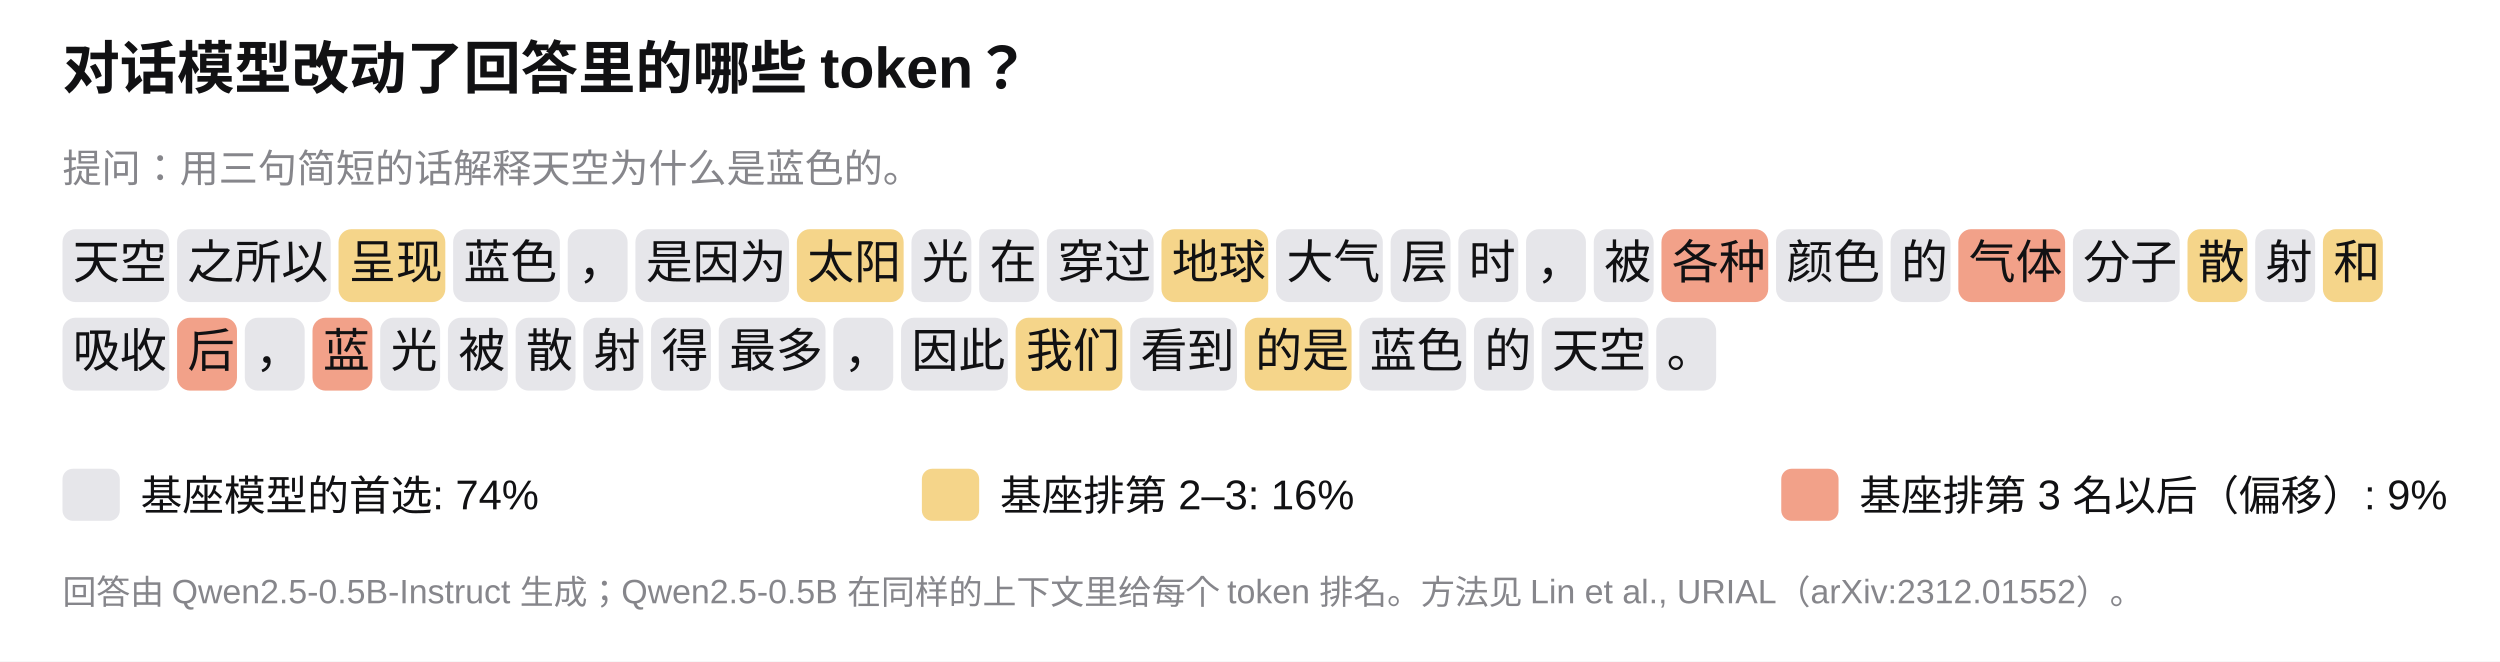
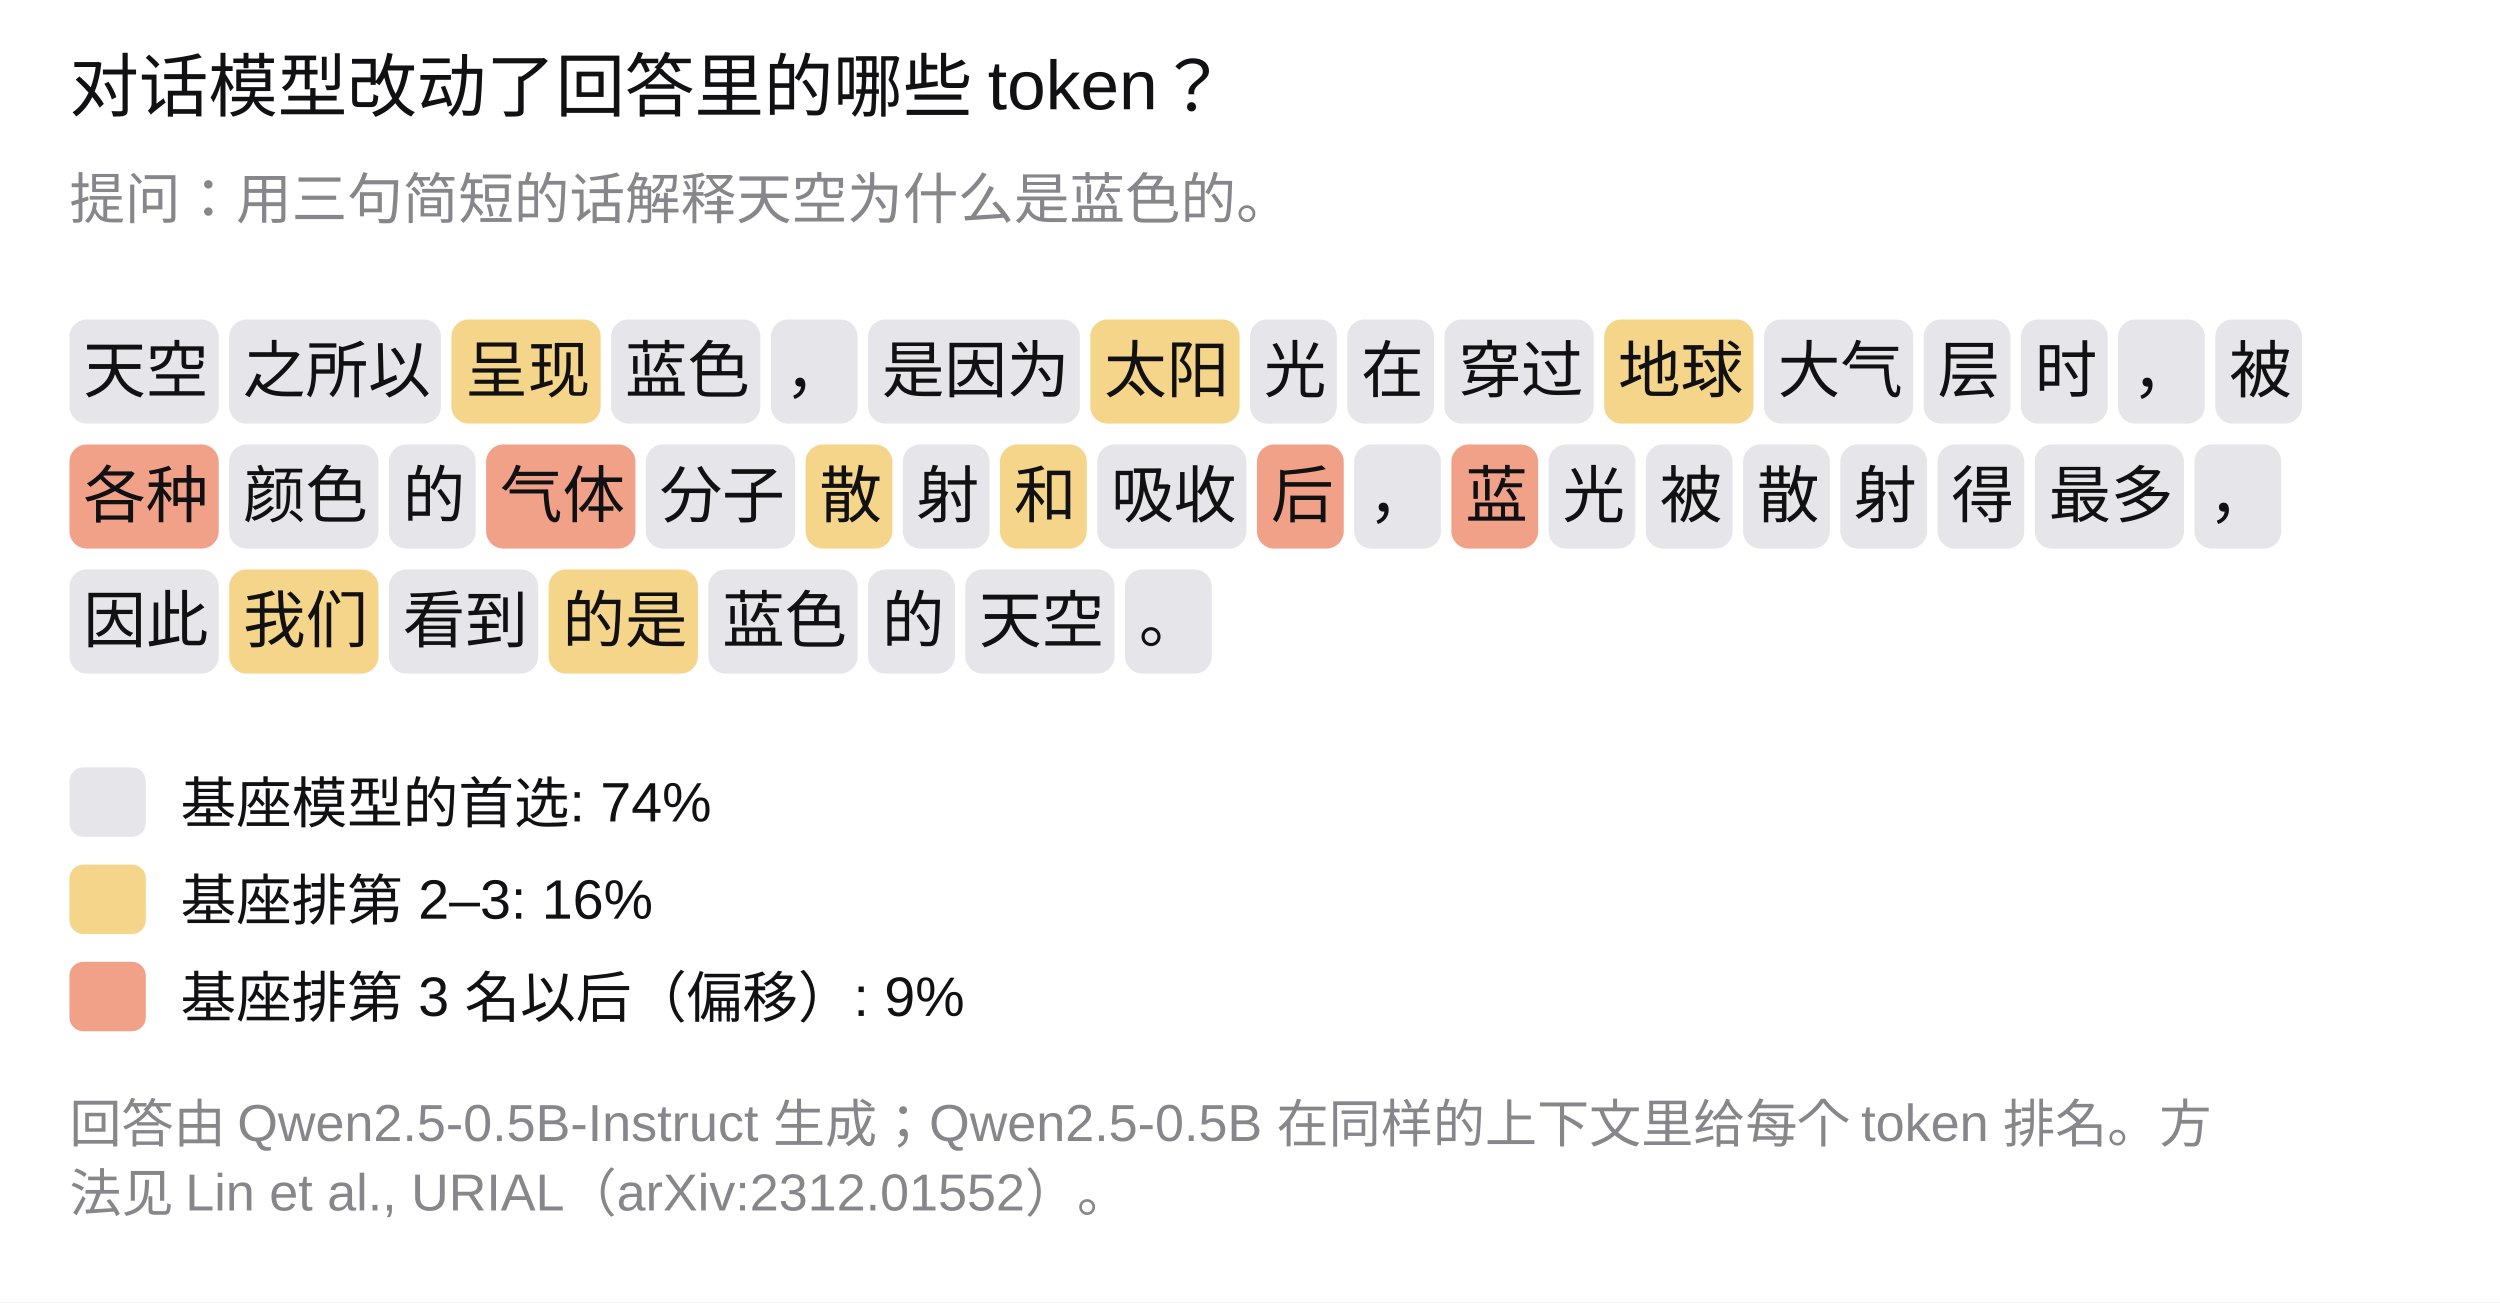
- <svg xmlns="http://www.w3.org/2000/svg" viewBox="0 0 960 254" width="960" height="254" font-family="-apple-system, 'PingFang SC', 'Noto Sans SC', 'Helvetica Neue', Arial, sans-serif">
-   <rect width="960" height="254" fill="#FFFFFF" />
-   <text x="24" y="34" font-size="22" font-weight="600" fill="#111113">对话模型改动了回答里的哪些 token？</text>
-   <text x="24" y="70" font-size="15" fill="#86868B">提问：用三句简短的话解释天空为什么是蓝色的。</text>
-   <rect x="24.0" y="88" width="41.0" height="28" rx="5" fill="#E6E6EA" />
-   <text x="28.0" y="107" font-size="18" fill="#111113" xml:space="preserve">天空</text>
-   <rect x="68.0" y="88" width="59.0" height="28" rx="5" fill="#E6E6EA" />
-   <text x="72.0" y="107" font-size="18" fill="#111113" xml:space="preserve">之所以</text>
-   <rect x="130.0" y="88" width="41.0" height="28" rx="5" fill="#F5D58A" />
-   <text x="134.0" y="107" font-size="18" fill="#111113" xml:space="preserve">呈现</text>
-   <rect x="174.0" y="88" width="41.0" height="28" rx="5" fill="#E6E6EA" />
-   <text x="178.0" y="107" font-size="18" fill="#111113" xml:space="preserve">蓝色</text>
-   <rect x="218.0" y="88" width="23.0" height="28" rx="5" fill="#E6E6EA" />
-   <text x="222.0" y="107" font-size="18" fill="#111113" xml:space="preserve">，</text>
-   <rect x="244.0" y="88" width="59.0" height="28" rx="5" fill="#E6E6EA" />
-   <text x="248.0" y="107" font-size="18" fill="#111113" xml:space="preserve">是因为</text>
-   <rect x="306.0" y="88" width="41.0" height="28" rx="5" fill="#F5D58A" />
-   <text x="310.0" y="107" font-size="18" fill="#111113" xml:space="preserve">太阳</text>
-   <rect x="350.0" y="88" width="23.0" height="28" rx="5" fill="#E6E6EA" />
-   <text x="354.0" y="107" font-size="18" fill="#111113" xml:space="preserve">光</text>
-   <rect x="376.0" y="88" width="23.0" height="28" rx="5" fill="#E6E6EA" />
-   <text x="380.0" y="107" font-size="18" fill="#111113" xml:space="preserve">在</text>
-   <rect x="402.0" y="88" width="41.0" height="28" rx="5" fill="#E6E6EA" />
-   <text x="406.0" y="107" font-size="18" fill="#111113" xml:space="preserve">穿过</text>
-   <rect x="446.0" y="88" width="41.0" height="28" rx="5" fill="#F5D58A" />
-   <text x="450.0" y="107" font-size="18" fill="#111113" xml:space="preserve">地球</text>
-   <rect x="490.0" y="88" width="41.0" height="28" rx="5" fill="#E6E6EA" />
-   <text x="494.0" y="107" font-size="18" fill="#111113" xml:space="preserve">大气</text>
-   <rect x="534.0" y="88" width="23.0" height="28" rx="5" fill="#E6E6EA" />
-   <text x="538.0" y="107" font-size="18" fill="#111113" xml:space="preserve">层</text>
-   <rect x="560.0" y="88" width="23.0" height="28" rx="5" fill="#E6E6EA" />
-   <text x="564.0" y="107" font-size="18" fill="#111113" xml:space="preserve">时</text>
-   <rect x="586.0" y="88" width="23.0" height="28" rx="5" fill="#E6E6EA" />
-   <text x="590.0" y="107" font-size="18" fill="#111113" xml:space="preserve">，</text>
-   <rect x="612.0" y="88" width="23.0" height="28" rx="5" fill="#E6E6EA" />
-   <text x="616.0" y="107" font-size="18" fill="#111113" xml:space="preserve">被</text>
-   <rect x="638.0" y="88" width="41.0" height="28" rx="5" fill="#F2A189" />
-   <text x="642.0" y="107" font-size="18" fill="#111113" xml:space="preserve">各种</text>
-   <rect x="682.0" y="88" width="41.0" height="28" rx="5" fill="#E6E6EA" />
-   <text x="686.0" y="107" font-size="18" fill="#111113" xml:space="preserve">颜色</text>
-   <rect x="726.0" y="88" width="23.0" height="28" rx="5" fill="#E6E6EA" />
-   <text x="730.0" y="107" font-size="18" fill="#111113" xml:space="preserve">的</text>
-   <rect x="752.0" y="88" width="41.0" height="28" rx="5" fill="#F2A189" />
-   <text x="756.0" y="107" font-size="18" fill="#111113" xml:space="preserve">气体</text>
-   <rect x="796.0" y="88" width="41.0" height="28" rx="5" fill="#E6E6EA" />
-   <text x="800.0" y="107" font-size="18" fill="#111113" xml:space="preserve">分子</text>
-   <rect x="840.0" y="88" width="23.0" height="28" rx="5" fill="#F5D58A" />
-   <text x="844.0" y="107" font-size="18" fill="#111113" xml:space="preserve">散</text>
-   <rect x="866.0" y="88" width="23.0" height="28" rx="5" fill="#E6E6EA" />
-   <text x="870.0" y="107" font-size="18" fill="#111113" xml:space="preserve">射</text>
-   <rect x="892.0" y="88" width="23.0" height="28" rx="5" fill="#F5D58A" />
-   <text x="896.0" y="107" font-size="18" fill="#111113" xml:space="preserve">和</text>
-   <rect x="24.0" y="122" width="41.0" height="28" rx="5" fill="#E6E6EA" />
-   <text x="28.0" y="141" font-size="18" fill="#111113" xml:space="preserve">吸收</text>
-   <rect x="68.0" y="122" width="23.0" height="28" rx="5" fill="#F2A189" />
-   <text x="72.0" y="141" font-size="18" fill="#111113" xml:space="preserve">后</text>
-   <rect x="94.0" y="122" width="23.0" height="28" rx="5" fill="#E6E6EA" />
-   <text x="98.0" y="141" font-size="18" fill="#111113" xml:space="preserve">，</text>
-   <rect x="120.0" y="122" width="23.0" height="28" rx="5" fill="#F2A189" />
-   <text x="124.0" y="141" font-size="18" fill="#111113" xml:space="preserve">蓝</text>
-   <rect x="146.0" y="122" width="23.0" height="28" rx="5" fill="#E6E6EA" />
-   <text x="150.0" y="141" font-size="18" fill="#111113" xml:space="preserve">光</text>
-   <rect x="172.0" y="122" width="23.0" height="28" rx="5" fill="#E6E6EA" />
-   <text x="176.0" y="141" font-size="18" fill="#111113" xml:space="preserve">被</text>
-   <rect x="198.0" y="122" width="23.0" height="28" rx="5" fill="#E6E6EA" />
-   <text x="202.0" y="141" font-size="18" fill="#111113" xml:space="preserve">散</text>
-   <rect x="224.0" y="122" width="23.0" height="28" rx="5" fill="#E6E6EA" />
-   <text x="228.0" y="141" font-size="18" fill="#111113" xml:space="preserve">射</text>
-   <rect x="250.0" y="122" width="23.0" height="28" rx="5" fill="#E6E6EA" />
-   <text x="254.0" y="141" font-size="18" fill="#111113" xml:space="preserve">得</text>
-   <rect x="276.0" y="122" width="41.0" height="28" rx="5" fill="#E6E6EA" />
-   <text x="280.0" y="141" font-size="18" fill="#111113" xml:space="preserve">最多</text>
-   <rect x="320.0" y="122" width="23.0" height="28" rx="5" fill="#E6E6EA" />
-   <text x="324.0" y="141" font-size="18" fill="#111113" xml:space="preserve">，</text>
-   <rect x="346.0" y="122" width="41.0" height="28" rx="5" fill="#E6E6EA" />
-   <text x="350.0" y="141" font-size="18" fill="#111113" xml:space="preserve">因此</text>
-   <rect x="390.0" y="122" width="41.0" height="28" rx="5" fill="#F5D58A" />
-   <text x="394.0" y="141" font-size="18" fill="#111113" xml:space="preserve">我们</text>
-   <rect x="434.0" y="122" width="41.0" height="28" rx="5" fill="#E6E6EA" />
-   <text x="438.0" y="141" font-size="18" fill="#111113" xml:space="preserve">看到</text>
-   <rect x="478.0" y="122" width="41.0" height="28" rx="5" fill="#F5D58A" />
-   <text x="482.0" y="141" font-size="18" fill="#111113" xml:space="preserve">的是</text>
-   <rect x="522.0" y="122" width="41.0" height="28" rx="5" fill="#E6E6EA" />
-   <text x="526.0" y="141" font-size="18" fill="#111113" xml:space="preserve">蓝色</text>
-   <rect x="566.0" y="122" width="23.0" height="28" rx="5" fill="#E6E6EA" />
-   <text x="570.0" y="141" font-size="18" fill="#111113" xml:space="preserve">的</text>
-   <rect x="592.0" y="122" width="41.0" height="28" rx="5" fill="#E6E6EA" />
-   <text x="596.0" y="141" font-size="18" fill="#111113" xml:space="preserve">天空</text>
-   <rect x="636.0" y="122" width="23.0" height="28" rx="5" fill="#E6E6EA" />
-   <text x="640.0" y="141" font-size="18" fill="#111113" xml:space="preserve">。</text>
-   <rect x="24" y="180" width="22" height="20" rx="4" fill="#E6E6EA" />
-   <text x="54" y="196" font-size="16" fill="#111113">基座模型的首选: 74%</text>
-   <rect x="354" y="180" width="22" height="20" rx="4" fill="#F5D58A" />
-   <text x="384" y="196" font-size="16" fill="#111113">基座排第 2–3: 16%</text>
-   <rect x="684" y="180" width="22" height="20" rx="4" fill="#F2A189" />
-   <text x="714" y="196" font-size="16" fill="#111113">基座排第 3 名以后（偏移）: 9%</text>
-   <text x="24" y="232" font-size="13" fill="#86868B">回答由 Qwen2.5-0.5B-Instruct 生成；Qwen2.5-0.5B 在同样的上下文里给每个 token 排名。方法见 Lin et al., URIAL（arXiv:2312.01552）。</text>
+ <svg xmlns="http://www.w3.org/2000/svg" viewBox="0 0 720 375" width="720" height="375" font-family="-apple-system, 'PingFang SC', 'Noto Sans SC', 'Helvetica Neue', Arial, sans-serif">
+   <rect width="720" height="375" fill="#FFFFFF" />
+   <text x="20.0" y="32.0" font-size="20" fill="#111113" font-weight="400" xml:space="preserve">对话模型改动了回答里的哪些 token？</text>
+   <text x="20.0" y="63.0" font-size="16" fill="#86868B" font-weight="400" xml:space="preserve">提问：用三句简短的话解释天空为什么是蓝色的。</text>
+   <rect x="20.0" y="92" width="43.0" height="30" rx="5" fill="#E6E6EA" />
+   <text x="24.0" y="113.0" font-size="18" fill="#111113" font-weight="400" xml:space="preserve">天空</text>
+   <rect x="66.0" y="92" width="61.0" height="30" rx="5" fill="#E6E6EA" />
+   <text x="70.0" y="113.0" font-size="18" fill="#111113" font-weight="400" xml:space="preserve">之所以</text>
+   <rect x="130.0" y="92" width="43.0" height="30" rx="5" fill="#F5D58A" />
+   <text x="134.0" y="113.0" font-size="18" fill="#111113" font-weight="400" xml:space="preserve">呈现</text>
+   <rect x="176.0" y="92" width="43.0" height="30" rx="5" fill="#E6E6EA" />
+   <text x="180.0" y="113.0" font-size="18" fill="#111113" font-weight="400" xml:space="preserve">蓝色</text>
+   <rect x="222.0" y="92" width="25.0" height="30" rx="5" fill="#E6E6EA" />
+   <text x="226.0" y="113.0" font-size="18" fill="#111113" font-weight="400" xml:space="preserve">，</text>
+   <rect x="250.0" y="92" width="61.0" height="30" rx="5" fill="#E6E6EA" />
+   <text x="254.0" y="113.0" font-size="18" fill="#111113" font-weight="400" xml:space="preserve">是因为</text>
+   <rect x="314.0" y="92" width="43.0" height="30" rx="5" fill="#F5D58A" />
+   <text x="318.0" y="113.0" font-size="18" fill="#111113" font-weight="400" xml:space="preserve">太阳</text>
+   <rect x="360.0" y="92" width="25.0" height="30" rx="5" fill="#E6E6EA" />
+   <text x="364.0" y="113.0" font-size="18" fill="#111113" font-weight="400" xml:space="preserve">光</text>
+   <rect x="388.0" y="92" width="25.0" height="30" rx="5" fill="#E6E6EA" />
+   <text x="392.0" y="113.0" font-size="18" fill="#111113" font-weight="400" xml:space="preserve">在</text>
+   <rect x="416.0" y="92" width="43.0" height="30" rx="5" fill="#E6E6EA" />
+   <text x="420.0" y="113.0" font-size="18" fill="#111113" font-weight="400" xml:space="preserve">穿过</text>
+   <rect x="462.0" y="92" width="43.0" height="30" rx="5" fill="#F5D58A" />
+   <text x="466.0" y="113.0" font-size="18" fill="#111113" font-weight="400" xml:space="preserve">地球</text>
+   <rect x="508.0" y="92" width="43.0" height="30" rx="5" fill="#E6E6EA" />
+   <text x="512.0" y="113.0" font-size="18" fill="#111113" font-weight="400" xml:space="preserve">大气</text>
+   <rect x="554.0" y="92" width="25.0" height="30" rx="5" fill="#E6E6EA" />
+   <text x="558.0" y="113.0" font-size="18" fill="#111113" font-weight="400" xml:space="preserve">层</text>
+   <rect x="582.0" y="92" width="25.0" height="30" rx="5" fill="#E6E6EA" />
+   <text x="586.0" y="113.0" font-size="18" fill="#111113" font-weight="400" xml:space="preserve">时</text>
+   <rect x="610.0" y="92" width="25.0" height="30" rx="5" fill="#E6E6EA" />
+   <text x="614.0" y="113.0" font-size="18" fill="#111113" font-weight="400" xml:space="preserve">，</text>
+   <rect x="638.0" y="92" width="25.0" height="30" rx="5" fill="#E6E6EA" />
+   <text x="642.0" y="113.0" font-size="18" fill="#111113" font-weight="400" xml:space="preserve">被</text>
+   <rect x="20.0" y="128" width="43.0" height="30" rx="5" fill="#F2A189" />
+   <text x="24.0" y="149.0" font-size="18" fill="#111113" font-weight="400" xml:space="preserve">各种</text>
+   <rect x="66.0" y="128" width="43.0" height="30" rx="5" fill="#E6E6EA" />
+   <text x="70.0" y="149.0" font-size="18" fill="#111113" font-weight="400" xml:space="preserve">颜色</text>
+   <rect x="112.0" y="128" width="25.0" height="30" rx="5" fill="#E6E6EA" />
+   <text x="116.0" y="149.0" font-size="18" fill="#111113" font-weight="400" xml:space="preserve">的</text>
+   <rect x="140.0" y="128" width="43.0" height="30" rx="5" fill="#F2A189" />
+   <text x="144.0" y="149.0" font-size="18" fill="#111113" font-weight="400" xml:space="preserve">气体</text>
+   <rect x="186.0" y="128" width="43.0" height="30" rx="5" fill="#E6E6EA" />
+   <text x="190.0" y="149.0" font-size="18" fill="#111113" font-weight="400" xml:space="preserve">分子</text>
+   <rect x="232.0" y="128" width="25.0" height="30" rx="5" fill="#F5D58A" />
+   <text x="236.0" y="149.0" font-size="18" fill="#111113" font-weight="400" xml:space="preserve">散</text>
+   <rect x="260.0" y="128" width="25.0" height="30" rx="5" fill="#E6E6EA" />
+   <text x="264.0" y="149.0" font-size="18" fill="#111113" font-weight="400" xml:space="preserve">射</text>
+   <rect x="288.0" y="128" width="25.0" height="30" rx="5" fill="#F5D58A" />
+   <text x="292.0" y="149.0" font-size="18" fill="#111113" font-weight="400" xml:space="preserve">和</text>
+   <rect x="316.0" y="128" width="43.0" height="30" rx="5" fill="#E6E6EA" />
+   <text x="320.0" y="149.0" font-size="18" fill="#111113" font-weight="400" xml:space="preserve">吸收</text>
+   <rect x="362.0" y="128" width="25.0" height="30" rx="5" fill="#F2A189" />
+   <text x="366.0" y="149.0" font-size="18" fill="#111113" font-weight="400" xml:space="preserve">后</text>
+   <rect x="390.0" y="128" width="25.0" height="30" rx="5" fill="#E6E6EA" />
+   <text x="394.0" y="149.0" font-size="18" fill="#111113" font-weight="400" xml:space="preserve">，</text>
+   <rect x="418.0" y="128" width="25.0" height="30" rx="5" fill="#F2A189" />
+   <text x="422.0" y="149.0" font-size="18" fill="#111113" font-weight="400" xml:space="preserve">蓝</text>
+   <rect x="446.0" y="128" width="25.0" height="30" rx="5" fill="#E6E6EA" />
+   <text x="450.0" y="149.0" font-size="18" fill="#111113" font-weight="400" xml:space="preserve">光</text>
+   <rect x="474.0" y="128" width="25.0" height="30" rx="5" fill="#E6E6EA" />
+   <text x="478.0" y="149.0" font-size="18" fill="#111113" font-weight="400" xml:space="preserve">被</text>
+   <rect x="502.0" y="128" width="25.0" height="30" rx="5" fill="#E6E6EA" />
+   <text x="506.0" y="149.0" font-size="18" fill="#111113" font-weight="400" xml:space="preserve">散</text>
+   <rect x="530.0" y="128" width="25.0" height="30" rx="5" fill="#E6E6EA" />
+   <text x="534.0" y="149.0" font-size="18" fill="#111113" font-weight="400" xml:space="preserve">射</text>
+   <rect x="558.0" y="128" width="25.0" height="30" rx="5" fill="#E6E6EA" />
+   <text x="562.0" y="149.0" font-size="18" fill="#111113" font-weight="400" xml:space="preserve">得</text>
+   <rect x="586.0" y="128" width="43.0" height="30" rx="5" fill="#E6E6EA" />
+   <text x="590.0" y="149.0" font-size="18" fill="#111113" font-weight="400" xml:space="preserve">最多</text>
+   <rect x="632.0" y="128" width="25.0" height="30" rx="5" fill="#E6E6EA" />
+   <text x="636.0" y="149.0" font-size="18" fill="#111113" font-weight="400" xml:space="preserve">，</text>
+   <rect x="20.0" y="164" width="43.0" height="30" rx="5" fill="#E6E6EA" />
+   <text x="24.0" y="185.0" font-size="18" fill="#111113" font-weight="400" xml:space="preserve">因此</text>
+   <rect x="66.0" y="164" width="43.0" height="30" rx="5" fill="#F5D58A" />
+   <text x="70.0" y="185.0" font-size="18" fill="#111113" font-weight="400" xml:space="preserve">我们</text>
+   <rect x="112.0" y="164" width="43.0" height="30" rx="5" fill="#E6E6EA" />
+   <text x="116.0" y="185.0" font-size="18" fill="#111113" font-weight="400" xml:space="preserve">看到</text>
+   <rect x="158.0" y="164" width="43.0" height="30" rx="5" fill="#F5D58A" />
+   <text x="162.0" y="185.0" font-size="18" fill="#111113" font-weight="400" xml:space="preserve">的是</text>
+   <rect x="204.0" y="164" width="43.0" height="30" rx="5" fill="#E6E6EA" />
+   <text x="208.0" y="185.0" font-size="18" fill="#111113" font-weight="400" xml:space="preserve">蓝色</text>
+   <rect x="250.0" y="164" width="25.0" height="30" rx="5" fill="#E6E6EA" />
+   <text x="254.0" y="185.0" font-size="18" fill="#111113" font-weight="400" xml:space="preserve">的</text>
+   <rect x="278.0" y="164" width="43.0" height="30" rx="5" fill="#E6E6EA" />
+   <text x="282.0" y="185.0" font-size="18" fill="#111113" font-weight="400" xml:space="preserve">天空</text>
+   <rect x="324.0" y="164" width="25.0" height="30" rx="5" fill="#E6E6EA" />
+   <text x="328.0" y="185.0" font-size="18" fill="#111113" font-weight="400" xml:space="preserve">。</text>
+   <rect x="20" y="221" width="22" height="20" rx="4" fill="#E6E6EA" />
+   <text x="52.0" y="237.0" font-size="16" fill="#111113" font-weight="400" xml:space="preserve">基座模型的首选: 74%</text>
+   <rect x="20" y="249" width="22" height="20" rx="4" fill="#F5D58A" />
+   <text x="52.0" y="265.0" font-size="16" fill="#111113" font-weight="400" xml:space="preserve">基座排第 2–3: 16%</text>
+   <rect x="20" y="277" width="22" height="20" rx="4" fill="#F2A189" />
+   <text x="52.0" y="293.0" font-size="16" fill="#111113" font-weight="400" xml:space="preserve">基座排第 3 名以后（偏移）: 9%</text>
+   <text x="20.0" y="329.0" font-size="15" fill="#86868B" font-weight="400" xml:space="preserve">回答由 Qwen2.5-0.5B-Instruct 生成；Qwen2.5-0.5B 在同样的上下文里给每个 token 排名。方</text>
+   <text x="20.0" y="349.0" font-size="15" fill="#86868B" font-weight="400" xml:space="preserve">法见 Lin et al., URIAL（arXiv:2312.01552）。</text>
</svg>
